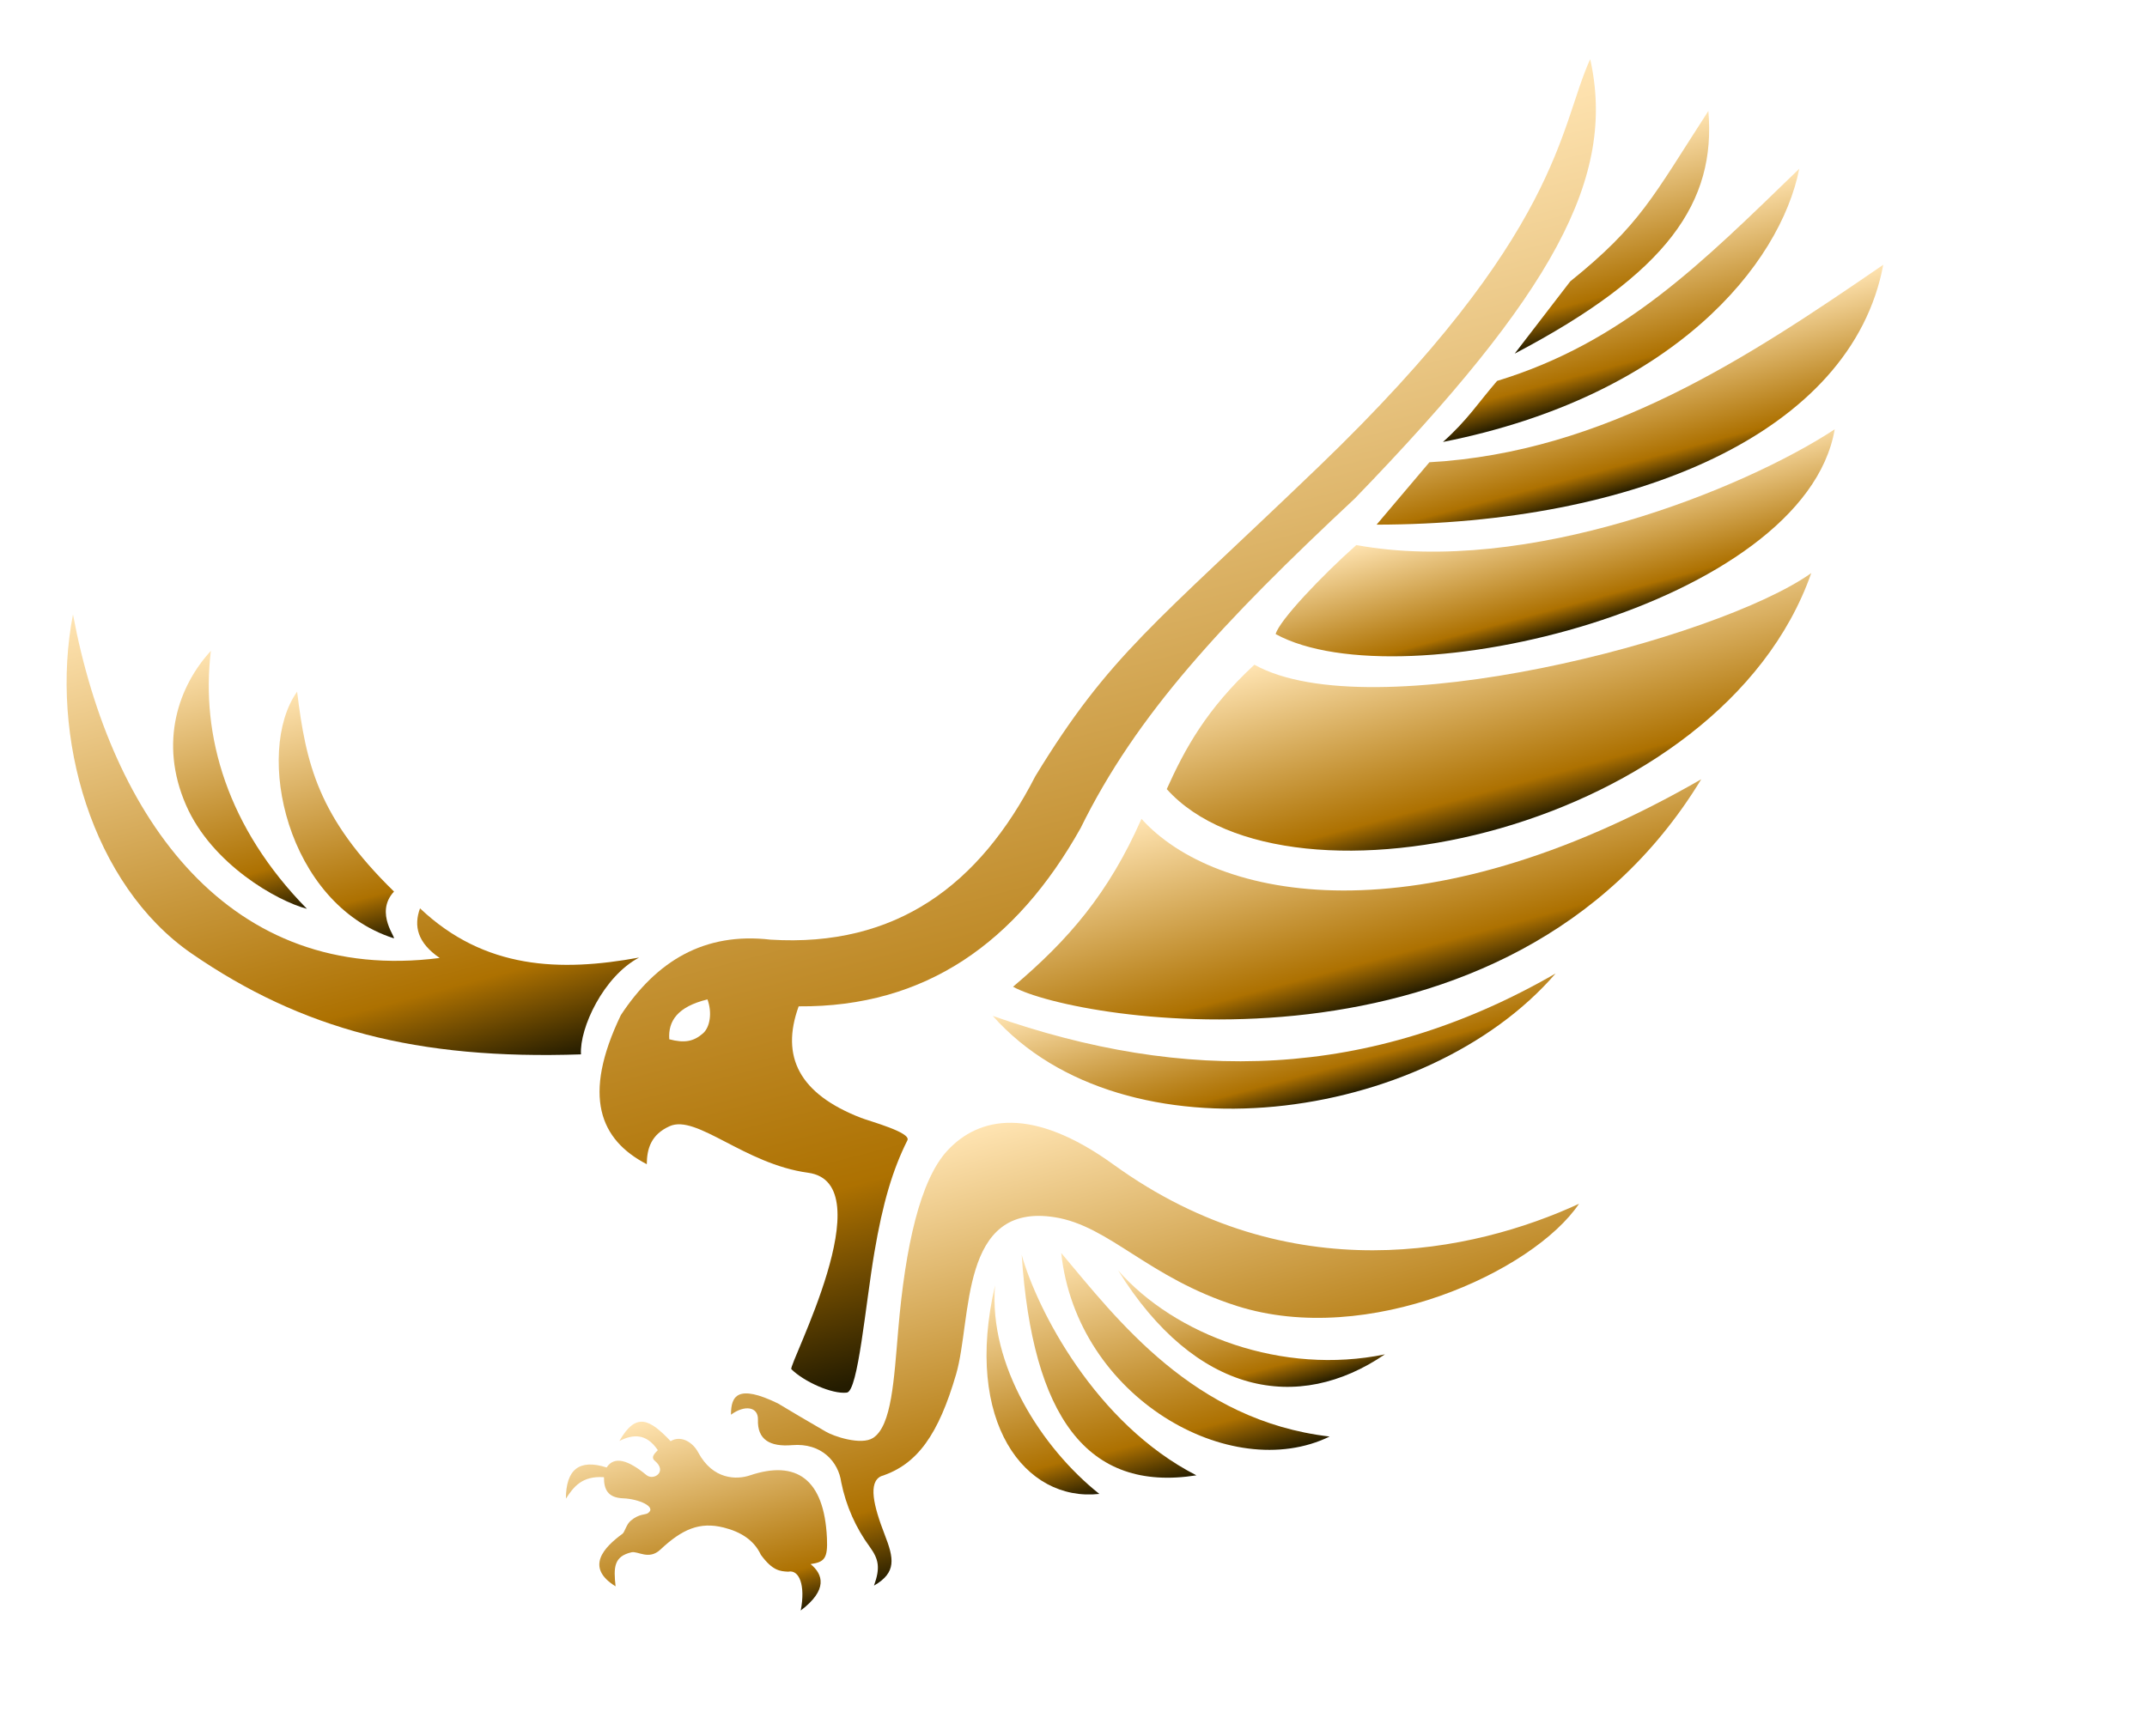
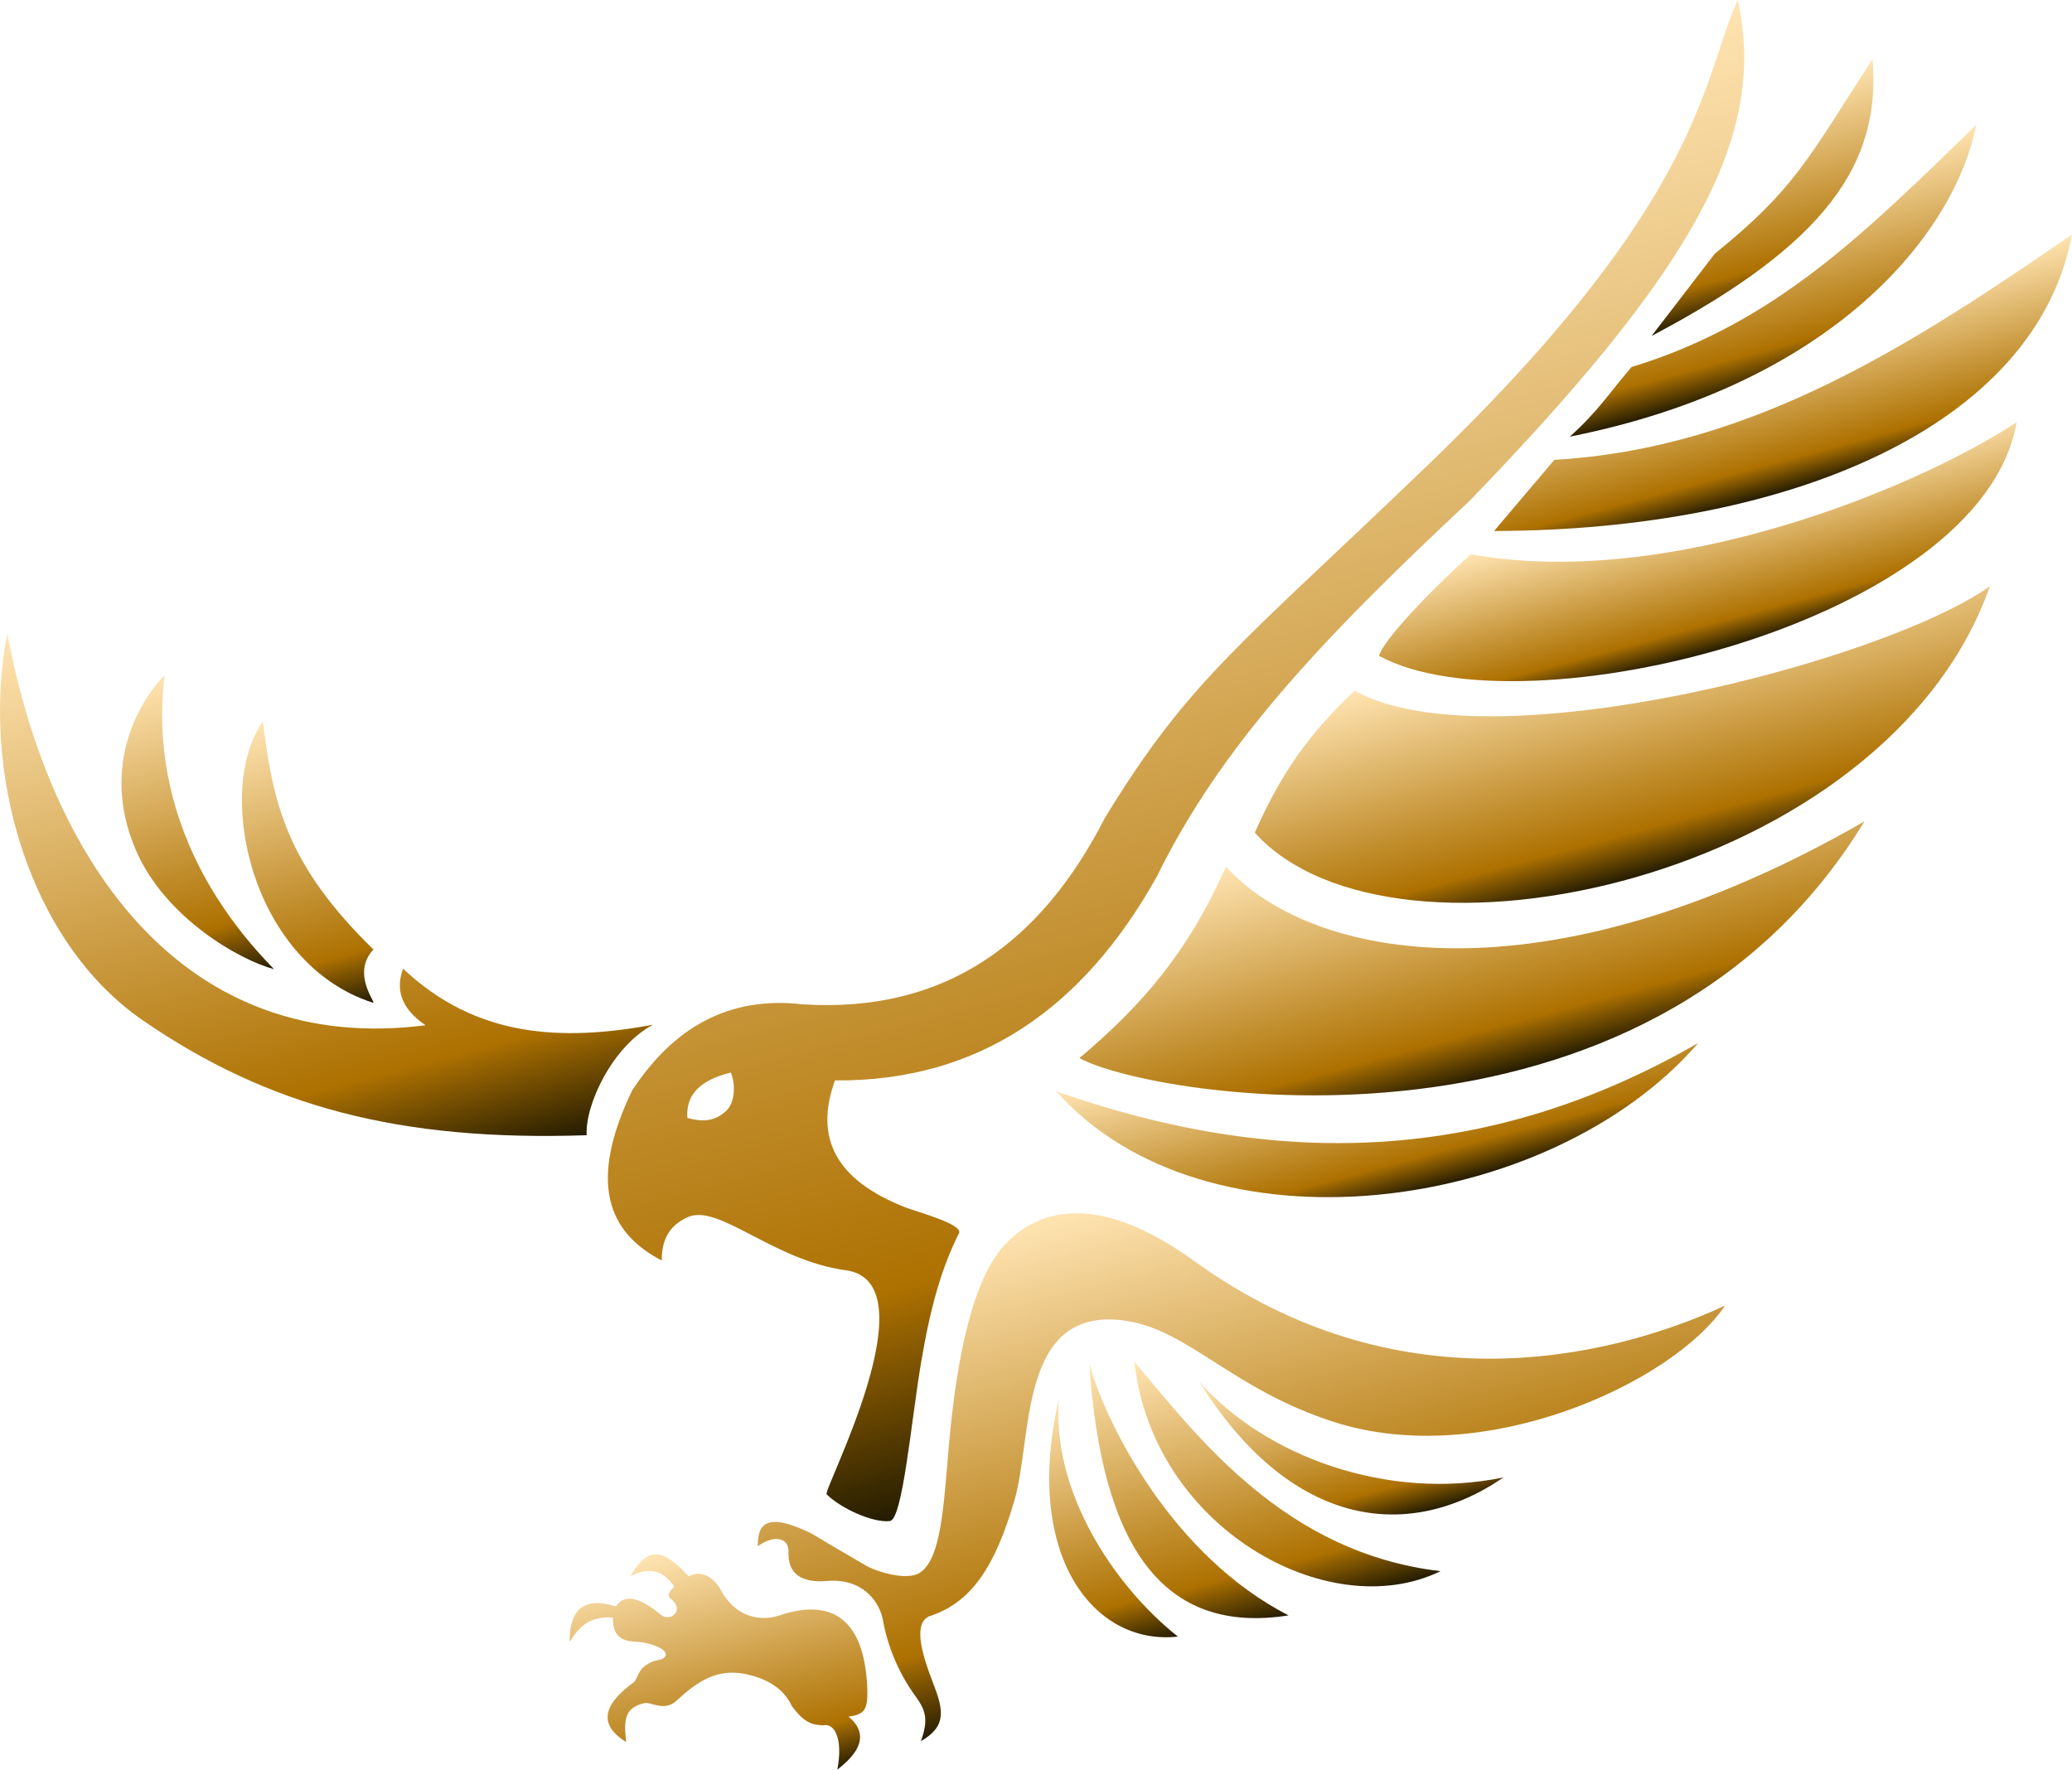
- <svg xmlns="http://www.w3.org/2000/svg" width="702.067" height="567.563" viewBox="0 0 702.067 567.563">
-   <defs>
+ <svg xmlns="http://www.w3.org/2000/svg" xmlns:xlink="http://www.w3.org/1999/xlink" width="594.045" height="507.428" viewBox="0 0 594.045 507.428" version="1.1" id="svg32">
+   <defs id="defs11">
    <linearGradient id="linear-gradient" x1="0.5" x2="0.5" y2="1" gradientUnits="objectBoundingBox">
-       <stop offset="0" stop-color="#ffe4b2" />
-       <stop offset="0.823" stop-color="#ad7101" />
-       <stop offset="1" stop-color="#241c00" />
+       <stop offset="0" stop-color="#ffe4b2" id="stop2" />
+       <stop offset="0.823" stop-color="#ad7101" id="stop4" />
+       <stop offset="1" stop-color="#241c00" id="stop6" />
    </linearGradient>
    <clipPath id="clip-path">
-       <rect id="Rechteck_1170" data-name="Rechteck 1170" width="613.433" height="423.216" fill="url(#linear-gradient)" />
+       <rect id="Rechteck_1170" data-name="Rechteck 1170" width="613.433" height="423.216" fill="url(#linear-gradient)" x="0" y="0" />
    </clipPath>
+     <linearGradient xlink:href="#linear-gradient" id="linearGradient851" gradientUnits="userSpaceOnUse" x1="22.174" x2="22.174" y2="44.347" gradientTransform="scale(0.5936714,1.684433)" y1="0" />
+     <linearGradient xlink:href="#linear-gradient" id="linearGradient853" gradientUnits="userSpaceOnUse" x1="29.132" x2="29.132" y2="58.269" gradientTransform="scale(0.689937,1.449408)" y1="0" />
+     <linearGradient xlink:href="#linear-gradient" id="linearGradient855" gradientUnits="userSpaceOnUse" x1="37.778" x2="37.778" y2="75.555" gradientTransform="scale(0.927414,1.078267)" y1="0" />
+     <linearGradient xlink:href="#linear-gradient" id="linearGradient857" gradientUnits="userSpaceOnUse" x1="31.931" x2="31.931" y2="63.863" gradientTransform="scale(1.208276,0.8276253)" y1="0" />
+     <linearGradient xlink:href="#linear-gradient" id="linearGradient859" gradientUnits="userSpaceOnUse" x1="38.34" x2="38.34" y2="76.68" gradientTransform="scale(1.046615,0.9554608)" y1="0" />
+     <linearGradient xlink:href="#linear-gradient" id="linearGradient861" gradientUnits="userSpaceOnUse" x1="98.434" x2="98.434" y2="196.871" gradientTransform="scale(1.451146,0.6891105)" y1="0.003" />
+     <linearGradient xlink:href="#linear-gradient" id="linearGradient863" gradientUnits="userSpaceOnUse" x1="49.806" x2="49.806" y2="99.611" gradientTransform="scale(1.820625,0.5492619)" y1="0" />
+     <linearGradient xlink:href="#linear-gradient" id="linearGradient865" gradientUnits="userSpaceOnUse" x1="67.736" x2="67.736" y2="135.472" gradientTransform="scale(1.734007,0.5766989)" y1="0" />
+     <linearGradient xlink:href="#linear-gradient" id="linearGradient867" gradientUnits="userSpaceOnUse" x1="63.425" x2="63.425" y2="126.849" gradientTransform="scale(1.748787,0.571825)" y1="0" />
+     <linearGradient xlink:href="#linear-gradient" id="linearGradient869" gradientUnits="userSpaceOnUse" x1="46.65" x2="46.65" y2="93.3" gradientTransform="scale(2.078181,0.4811901)" y1="0" />
+     <linearGradient xlink:href="#linear-gradient" id="linearGradient871" gradientUnits="userSpaceOnUse" x1="47.667" x2="47.667" y2="95.333" gradientTransform="scale(1.909335,0.5237425)" y1="0" />
+     <linearGradient xlink:href="#linear-gradient" id="linearGradient873" gradientUnits="userSpaceOnUse" x1="43.84" x2="43.84" y2="87.679" gradientTransform="scale(1.547333,0.6462733)" y1="0" />
+     <linearGradient xlink:href="#linear-gradient" id="linearGradient875" gradientUnits="userSpaceOnUse" x1="35.09" x2="35.09" y2="70.18" gradientTransform="scale(1.164498,0.8587394)" y1="0" />
+     <linearGradient xlink:href="#linear-gradient" id="linearGradient877" gradientUnits="userSpaceOnUse" x1="189.595" x2="189.595" y2="379.189" gradientTransform="scale(1.05831,0.9449029)" y1="0" />
+     <linearGradient xlink:href="#linear-gradient" id="linearGradient879" gradientUnits="userSpaceOnUse" x1="85.806" x2="85.806" y2="171.611" gradientTransform="scale(0.943034,1.060407)" y1="0" />
+     <linearGradient xlink:href="#linear-gradient" id="linearGradient881" gradientUnits="userSpaceOnUse" x1="25.925" x2="25.925" y2="51.848" gradientTransform="scale(0.5784758,1.728681)" y1="0" />
+     <linearGradient xlink:href="#linear-gradient" id="linearGradient883" gradientUnits="userSpaceOnUse" x1="24.353" x2="24.353" y2="48.721" gradientTransform="scale(0.5659694,1.76688)" y1="0" />
  </defs>
-   <g id="Gruppe_4152" data-name="Gruppe 4152" transform="matrix(0.966, -0.259, 0.259, 0.966, 0, 158.768)">
-     <g id="Gruppe_4147" data-name="Gruppe 4147" transform="translate(0 0)" clip-path="url(#clip-path)">
-       <path id="Pfad_2307" data-name="Pfad 2307" d="M11.046,0c-8.8,24.639.942,55.324,15.282,74.7C2.186,71-10.55,40.521,11.046,0" transform="translate(235.433 336.974)" fill-rule="evenodd" fill="url(#linear-gradient)" />
-       <path id="Pfad_2308" data-name="Pfad 2308" d="M3.7,0C-6.546,51.824,4.114,80.622,40.2,84.456,12.629,59.509,3.926,18.581,3.7,0" transform="translate(253.785 329.564)" fill-rule="evenodd" fill="url(#linear-gradient)" />
-       <path id="Pfad_2309" data-name="Pfad 2309" d="M.855,0C-6.487,47.087,34.878,87.547,70.071,80.712,28.4,64.15,12.881,25.71.855,0" transform="translate(269.275 332.337)" fill-rule="evenodd" fill="url(#linear-gradient)" />
-       <path id="Pfad_2310" data-name="Pfad 2310" d="M0,0C12.495,25.438,43.107,47.177,77.164,49.157,44.731,60.521,13.953,46.119,0,0" transform="translate(286.602 342.608)" fill-rule="evenodd" fill="url(#linear-gradient)" />
-       <path id="Pfad_2311" data-name="Pfad 2311" d="M47.328,40.508c-6.964-3.859-13.12-3.023-21.823,1.643-4.527,2.432-7.188-1.526-9.337-1.6-5.909-.2-6.958,3.206-7.912,9.4C.093,41.3,7.985,36.609,14.9,33.931c.836-.322,2-2.65,3.725-3.438,3.351-1.529,4.987-.558,6.027-.914,3.472-1.195-1.694-5.29-6.568-6.793s-5.281-4.58-4.246-8.293C7.048,12.167,3.433,14.96,0,18.045,2.491,8.812,7.615,6.569,15.5,11.651c3.433-3.1,7.48-.491,11.92,5.758,1.775,2.5,7.042.724,3.854-3.795-1.313-1.859,1.719-2.791,1.848-3.138-2.21-6.31-6.434-7.127-11.342-6.125C29.569-3.517,33.207.09,37.938,8.759c3.593-1.077,6.843,1.958,7.758,5.89,2.314,9.945,9.861,11.917,14.374,11.631,15.855-1.01,23.214,7.3,19.027,26.327-1.45,6.6-2.847,7.345-7.368,6.84,3.085,4.277,3.323,9.609-7.04,13.818,3.725-7.651,2.948-13.14-.665-13.319-2.558-.822-4.88-1.624-7.211-7.643-.889-5.068-4.221-8.879-9.485-11.8" transform="translate(92.9 349.95)" fill-rule="evenodd" fill="url(#linear-gradient)" />
-       <path id="Pfad_2312" data-name="Pfad 2312" d="M90.789,4.408c12.643-7.9,30.346-7.107,51.263,18.606,44.9,55.2,106.239,58.165,143.633,51.729-20.165,17.532-78.79,27.617-116.731,3.3-25.645-16.441-33.4-36.028-49.936-43.421C90.048,21.662,84.29,59.779,74.5,75.881,63.892,93.323,54.682,101.08,42.235,101.7c-4.709.788-4.945,8.717-3.851,18.766.906,8.307.6,12.988-7.7,15.2,3.59-5.141,3.685-7.962,2-12.458a53.574,53.574,0,0,1-3.59-22.975c.855-6.678-2.866-14.158-12.368-15.874-7.244-1.31-10.514-4.734-8.644-10.9C9.348,69.31,5.127,67.548,0,69.568c1.548-5.862,4.622-9.261,15.765.4,3.6,3.741,7.783,8,12.668,12.9,2.045,2.174,10.055,7.508,14.483,6.064,6.911-2.258,11.5-16.589,17.145-32.172C69.325,31.164,79.618,11.386,90.789,4.408" transform="translate(152.142 285.891)" fill-rule="evenodd" fill="url(#linear-gradient)" />
-       <path id="Pfad_2313" data-name="Pfad 2313" d="M0,0C28.966,57.888,127.613,70.741,181.355,34.25,113.287,52.452,54.629,37.366,0,0" transform="translate(268.585 251.648)" fill-rule="evenodd" fill="url(#linear-gradient)" />
-       <path id="Pfad_2314" data-name="Pfad 2314" d="M0,42.162C21.481,32.071,38.109,20.746,54.78,0c16.244,31.945,77.27,62.3,180.13,34.892C147.633,118.316,16.418,58.188,0,42.162" transform="translate(277.464 201.987)" fill-rule="evenodd" fill="url(#linear-gradient)" />
-       <path id="Pfad_2315" data-name="Pfad 2315" d="M38.216,0C69.4,30.315,186.631,31.291,221.832,18.213,171.461,91.9,26.821,84.748,0,31.875,9.115,20.723,19.237,10.013,38.216,0" transform="translate(342.745 162.856)" fill-rule="evenodd" fill="url(#linear-gradient)" />
-       <path id="Pfad_2316" data-name="Pfad 2316" d="M33.01,0C84.344,24.35,159.945,15.156,193.895,3.952,169.385,56.979,33.992,53.737,0,21.3,2.218,17.372,19.352,6.843,33.01,0" transform="translate(390.264 133.688)" fill-rule="evenodd" fill="url(#linear-gradient)" />
-       <path id="Pfad_2317" data-name="Pfad 2317" d="M21.963,23.96C78.263,35.675,131.077,18.017,182.023,0,157.7,50.7,81.3,60.846,0,39.2Z" transform="translate(431.41 89.762)" fill-rule="evenodd" fill="url(#linear-gradient)" />
-       <path id="Pfad_2318" data-name="Pfad 2318" d="M22.269,41.444c43.326-1.489,74.749-20,113.4-41.444C121.547,28.61,76.821,61.194,0,56.143c9.684-4.908,14.217-9.222,22.269-14.7" transform="translate(459.375 52.315)" fill-rule="evenodd" fill="url(#linear-gradient)" />
-       <path id="Pfad_2319" data-name="Pfad 2319" d="M23.654,42.154C50.654,30.211,56.83,22.488,81.724,0,76.465,29.325,55.489,47.729,0,60.266Z" transform="translate(489.505 26.364)" fill-rule="evenodd" fill="url(#linear-gradient)" />
-       <path id="Pfad_2320" data-name="Pfad 2320" d="M9.773,269.2c-12.8-11.715-14.682-27.031,4.417-49.275,15.852-14.127,33.479-19.2,53.675-11.185,39,13.1,70.66.438,97.483-29.221,33.8-32.178,50.276-37.694,115.716-73.784C377.47,52.564,385.587,19.063,401.3,0c-1.669,39.66-31.7,70.985-111.54,118.855-52.4,27.937-87.235,49.723-114.513,80.9-29.864,30.618-64.063,43.525-104.136,32.433-10.032,14.354-7.236,27.7,10.226,40.5,2.53,1.854,14.679,8.871,12.772,11.019-7.216,8.131-13.092,17.708-19.949,32.666C66.92,332.161,57.272,358.824,53.6,358.289c-4.841-.7-12.671-7.163-15.532-12.1-.822-1.419,45.174-50.907,21.913-60.639-19.357-8.1-30.225-27.979-39.767-26.428-6.532,1.06-9.079,5.124-10.444,10.08m17.686-37.562c1.127-5.834,5.306-9.595,15.437-9.362.426,4.6-1.557,8.989-4.255,10.329-3.7,1.843-6.779,1.559-11.182-.968" transform="translate(136.993 0)" fill-rule="evenodd" fill="url(#linear-gradient)" />
-       <path id="Pfad_2321" data-name="Pfad 2321" d="M135.285,181.978c1.739-8.476,13.734-22.737,26.551-25.66-26.136-2.117-49.816-9.328-65.014-34.1-3.534,5.02-3.744,10.644,2.008,17.344C30.213,130.3,6.921,67.875,12.115,0-5.717,36.606-4.735,87.109,20.9,117.194c28.313,33.229,62.1,52.646,114.389,64.784" transform="translate(0.001 46.952)" fill-rule="evenodd" fill="url(#linear-gradient)" />
-       <path id="Pfad_2322" data-name="Pfad 2322" d="M29.993,89.628c-8.767-5-26.26-22.179-29.392-43C-2.763,24.285,8.523,8.237,21.514,0c-10.475,26-9.76,57.324,8.478,89.628" transform="translate(31.07 70.119)" fill-rule="evenodd" fill="url(#linear-gradient)" />
-       <path id="Pfad_2323" data-name="Pfad 2323" d="M23.456,86.043c1.189.766-4.064-9.558,4.114-14.691C9.848,41.472,10.569,23.581,13.9,0c-18.7,15.493-21.318,66.108,9.553,86.043" transform="translate(62.461 90.312)" fill-rule="evenodd" fill="url(#linear-gradient)" />
+   <g id="Gruppe_4152" data-name="Gruppe 4152" transform="matrix(0.966,-0.259,0.259,0.966,-21.77991,139.4179)">
+     <g id="Gruppe_4147" data-name="Gruppe 4147" clip-path="url(#clip-path)">
+       <path id="Pfad_2307" data-name="Pfad 2307" d="M 11.046,0 C 2.246,24.639 11.988,55.324 26.328,74.7 2.186,71 -10.55,40.521 11.046,0" transform="translate(235.433,336.974)" fill-rule="evenodd" fill="url(#linear-gradient)" style="fill:url(#linearGradient851)" />
+       <path id="Pfad_2308" data-name="Pfad 2308" d="M 3.7,0 C -6.546,51.824 4.114,80.622 40.2,84.456 12.629,59.509 3.926,18.581 3.7,0" transform="translate(253.785,329.564)" fill-rule="evenodd" fill="url(#linear-gradient)" style="fill:url(#linearGradient853)" />
+       <path id="Pfad_2309" data-name="Pfad 2309" d="M 0.855,0 C -6.487,47.087 34.878,87.547 70.071,80.712 28.4,64.15 12.881,25.71 0.855,0" transform="translate(269.275,332.337)" fill-rule="evenodd" fill="url(#linear-gradient)" style="fill:url(#linearGradient855)" />
+       <path id="Pfad_2310" data-name="Pfad 2310" d="M 0,0 C 12.495,25.438 43.107,47.177 77.164,49.157 44.731,60.521 13.953,46.119 0,0" transform="translate(286.602,342.608)" fill-rule="evenodd" fill="url(#linear-gradient)" style="fill:url(#linearGradient857)" />
+       <path id="Pfad_2311" data-name="Pfad 2311" d="m 47.328,40.508 c -6.964,-3.859 -13.12,-3.023 -21.823,1.643 -4.527,2.432 -7.188,-1.526 -9.337,-1.6 -5.909,-0.2 -6.958,3.206 -7.912,9.4 C 0.093,41.3 7.985,36.609 14.9,33.931 c 0.836,-0.322 2,-2.65 3.725,-3.438 3.351,-1.529 4.987,-0.558 6.027,-0.914 3.472,-1.195 -1.694,-5.29 -6.568,-6.793 C 13.21,21.283 12.803,18.206 13.838,14.493 7.048,12.167 3.433,14.96 0,18.045 2.491,8.812 7.615,6.569 15.5,11.651 c 3.433,-3.1 7.48,-0.491 11.92,5.758 1.775,2.5 7.042,0.724 3.854,-3.795 -1.313,-1.859 1.719,-2.791 1.848,-3.138 -2.21,-6.31 -6.434,-7.127 -11.342,-6.125 7.789,-7.868 11.427,-4.261 16.158,4.408 3.593,-1.077 6.843,1.958 7.758,5.89 2.314,9.945 9.861,11.917 14.374,11.631 15.855,-1.01 23.214,7.3 19.027,26.327 -1.45,6.6 -2.847,7.345 -7.368,6.84 3.085,4.277 3.323,9.609 -7.04,13.818 3.725,-7.651 2.948,-13.14 -0.665,-13.319 -2.558,-0.822 -4.88,-1.624 -7.211,-7.643 -0.889,-5.068 -4.221,-8.879 -9.485,-11.8" transform="translate(92.9,349.95)" fill-rule="evenodd" fill="url(#linear-gradient)" style="fill:url(#linearGradient859)" />
+       <path id="Pfad_2312" data-name="Pfad 2312" d="m 90.789,4.408 c 12.643,-7.9 30.346,-7.107 51.263,18.606 44.9,55.2 106.239,58.165 143.633,51.729 -20.165,17.532 -78.79,27.617 -116.731,3.3 C 143.309,61.602 135.554,42.015 119.018,34.622 90.048,21.662 84.29,59.779 74.5,75.881 63.892,93.323 54.682,101.08 42.235,101.7 c -4.709,0.788 -4.945,8.717 -3.851,18.766 0.906,8.307 0.6,12.988 -7.7,15.2 3.59,-5.141 3.685,-7.962 2,-12.458 a 53.574,53.574 0 0 1 -3.59,-22.975 C 29.949,93.555 26.228,86.075 16.726,84.359 9.482,83.049 6.212,79.625 8.082,73.459 9.348,69.31 5.127,67.548 0,69.568 c 1.548,-5.862 4.622,-9.261 15.765,0.4 3.6,3.741 7.783,8 12.668,12.9 2.045,2.174 10.055,7.508 14.483,6.064 C 49.827,86.674 54.416,72.343 60.061,56.76 69.325,31.164 79.618,11.386 90.789,4.408" transform="translate(152.142,285.891)" fill-rule="evenodd" fill="url(#linear-gradient)" style="fill:url(#linearGradient861)" />
+       <path id="Pfad_2313" data-name="Pfad 2313" d="M 0,0 C 28.966,57.888 127.613,70.741 181.355,34.25 113.287,52.452 54.629,37.366 0,0" transform="translate(268.585,251.648)" fill-rule="evenodd" fill="url(#linear-gradient)" style="fill:url(#linearGradient863)" />
+       <path id="Pfad_2314" data-name="Pfad 2314" d="M 0,42.162 C 21.481,32.071 38.109,20.746 54.78,0 71.024,31.945 132.05,62.3 234.91,34.892 147.633,118.316 16.418,58.188 0,42.162" transform="translate(277.464,201.987)" fill-rule="evenodd" fill="url(#linear-gradient)" style="fill:url(#linearGradient865)" />
+       <path id="Pfad_2315" data-name="Pfad 2315" d="M 38.216,0 C 69.4,30.315 186.631,31.291 221.832,18.213 171.461,91.9 26.821,84.748 0,31.875 9.115,20.723 19.237,10.013 38.216,0" transform="translate(342.745,162.856)" fill-rule="evenodd" fill="url(#linear-gradient)" style="fill:url(#linearGradient867)" />
+       <path id="Pfad_2316" data-name="Pfad 2316" d="M 33.01,0 C 84.344,24.35 159.945,15.156 193.895,3.952 169.385,56.979 33.992,53.737 0,21.3 2.218,17.372 19.352,6.843 33.01,0" transform="translate(390.264,133.688)" fill-rule="evenodd" fill="url(#linear-gradient)" style="fill:url(#linearGradient869)" />
+       <path id="Pfad_2317" data-name="Pfad 2317" d="M 21.963,23.96 C 78.263,35.675 131.077,18.017 182.023,0 157.7,50.7 81.3,60.846 0,39.2 Z" transform="translate(431.41,89.762)" fill-rule="evenodd" fill="url(#linear-gradient)" style="fill:url(#linearGradient871)" />
+       <path id="Pfad_2318" data-name="Pfad 2318" d="M 22.269,41.444 C 65.595,39.955 97.018,21.444 135.669,0 121.547,28.61 76.821,61.194 0,56.143 9.684,51.235 14.217,46.921 22.269,41.443" transform="translate(459.375,52.315)" fill-rule="evenodd" fill="url(#linear-gradient)" style="fill:url(#linearGradient873)" />
+       <path id="Pfad_2319" data-name="Pfad 2319" d="M 23.654,42.154 C 50.654,30.211 56.83,22.488 81.724,0 76.465,29.325 55.489,47.729 0,60.266 Z" transform="translate(489.505,26.364)" fill-rule="evenodd" fill="url(#linear-gradient)" style="fill:url(#linearGradient875)" />
+       <path id="Pfad_2320" data-name="Pfad 2320" d="m 9.773,269.2 c -12.8,-11.715 -14.682,-27.031 4.417,-49.275 15.852,-14.127 33.479,-19.2 53.675,-11.185 39,13.1 70.66,0.438 97.483,-29.221 33.8,-32.178 50.276,-37.694 115.716,-73.784 C 377.47,52.564 385.587,19.063 401.3,0 c -1.669,39.66 -31.7,70.985 -111.54,118.855 -52.4,27.937 -87.235,49.723 -114.513,80.9 -29.864,30.618 -64.063,43.525 -104.136,32.433 -10.032,14.354 -7.236,27.7 10.226,40.5 2.53,1.854 14.679,8.871 12.772,11.019 -7.216,8.131 -13.092,17.708 -19.949,32.666 -7.24,15.788 -16.888,42.451 -20.56,41.916 -4.841,-0.7 -12.671,-7.163 -15.532,-12.1 -0.822,-1.419 45.174,-50.907 21.913,-60.639 -19.357,-8.1 -30.225,-27.979 -39.767,-26.428 -6.532,1.06 -9.079,5.124 -10.444,10.08 M 27.456,231.64 c 1.127,-5.834 5.306,-9.595 15.437,-9.362 0.426,4.6 -1.557,8.989 -4.255,10.329 -3.7,1.843 -6.779,1.559 -11.182,-0.968" transform="translate(136.993)" fill-rule="evenodd" fill="url(#linear-gradient)" style="fill:url(#linearGradient877)" />
+       <path id="Pfad_2321" data-name="Pfad 2321" d="m 135.285,181.978 c 1.739,-8.476 13.734,-22.737 26.551,-25.66 -26.136,-2.117 -49.816,-9.328 -65.014,-34.1 -3.534,5.02 -3.744,10.644 2.008,17.344 C 30.213,130.3 6.921,67.875 12.115,0 -5.717,36.606 -4.735,87.109 20.9,117.194 49.213,150.423 83,169.84 135.289,181.978" transform="translate(0.001,46.952)" fill-rule="evenodd" fill="url(#linear-gradient)" style="fill:url(#linearGradient879)" />
+       <path id="Pfad_2322" data-name="Pfad 2322" d="m 29.993,89.628 c -8.767,-5 -26.26,-22.179 -29.392,-43 C -2.763,24.285 8.523,8.237 21.514,0 11.039,26 11.754,57.324 29.992,89.628" transform="translate(31.07,70.119)" fill-rule="evenodd" fill="url(#linear-gradient)" style="fill:url(#linearGradient881)" />
+       <path id="Pfad_2323" data-name="Pfad 2323" d="M 23.456,86.043 C 24.645,86.809 19.392,76.485 27.57,71.352 9.848,41.472 10.569,23.581 13.9,0 -4.8,15.493 -7.418,66.108 23.453,86.043" transform="translate(62.461,90.312)" fill-rule="evenodd" fill="url(#linear-gradient)" style="fill:url(#linearGradient883)" />
    </g>
  </g>
</svg>
